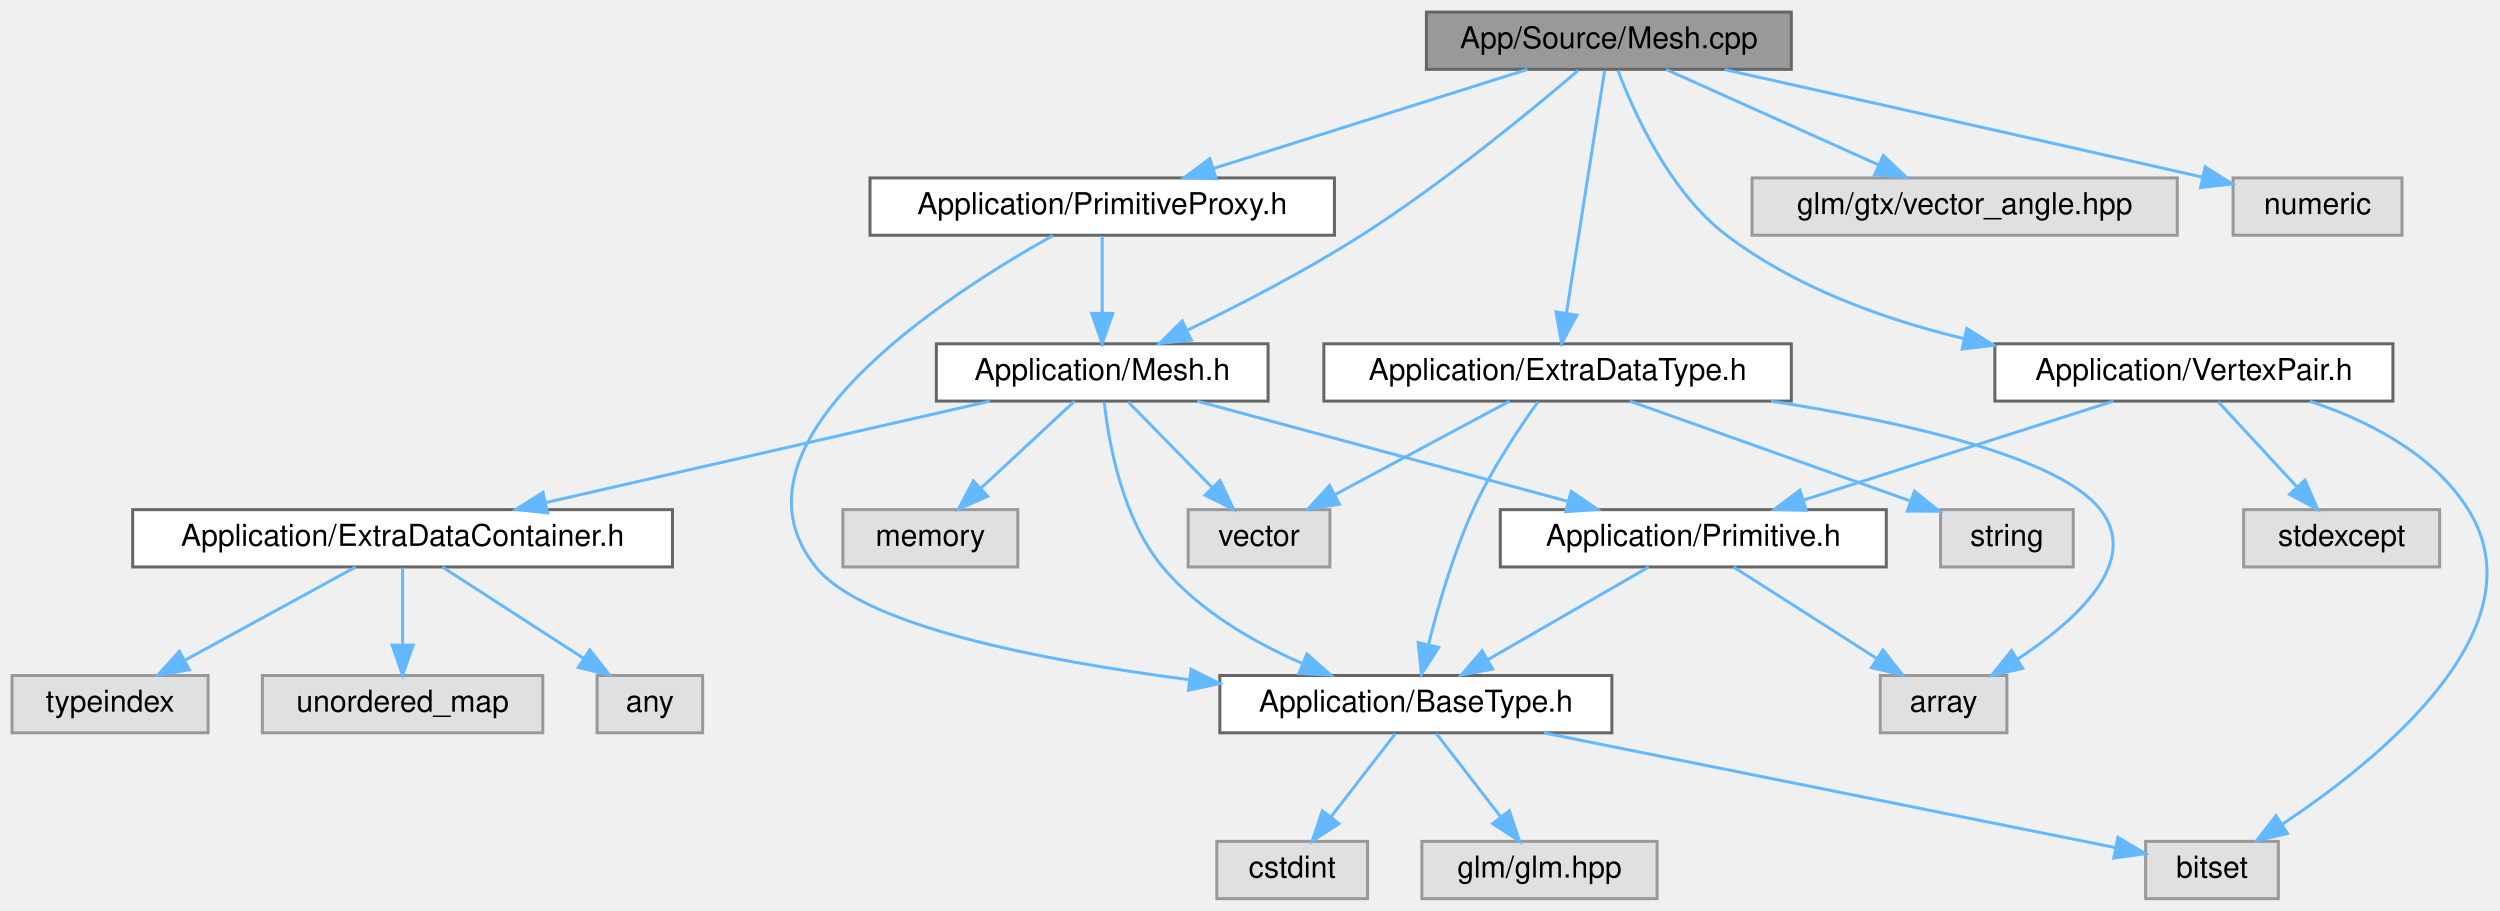
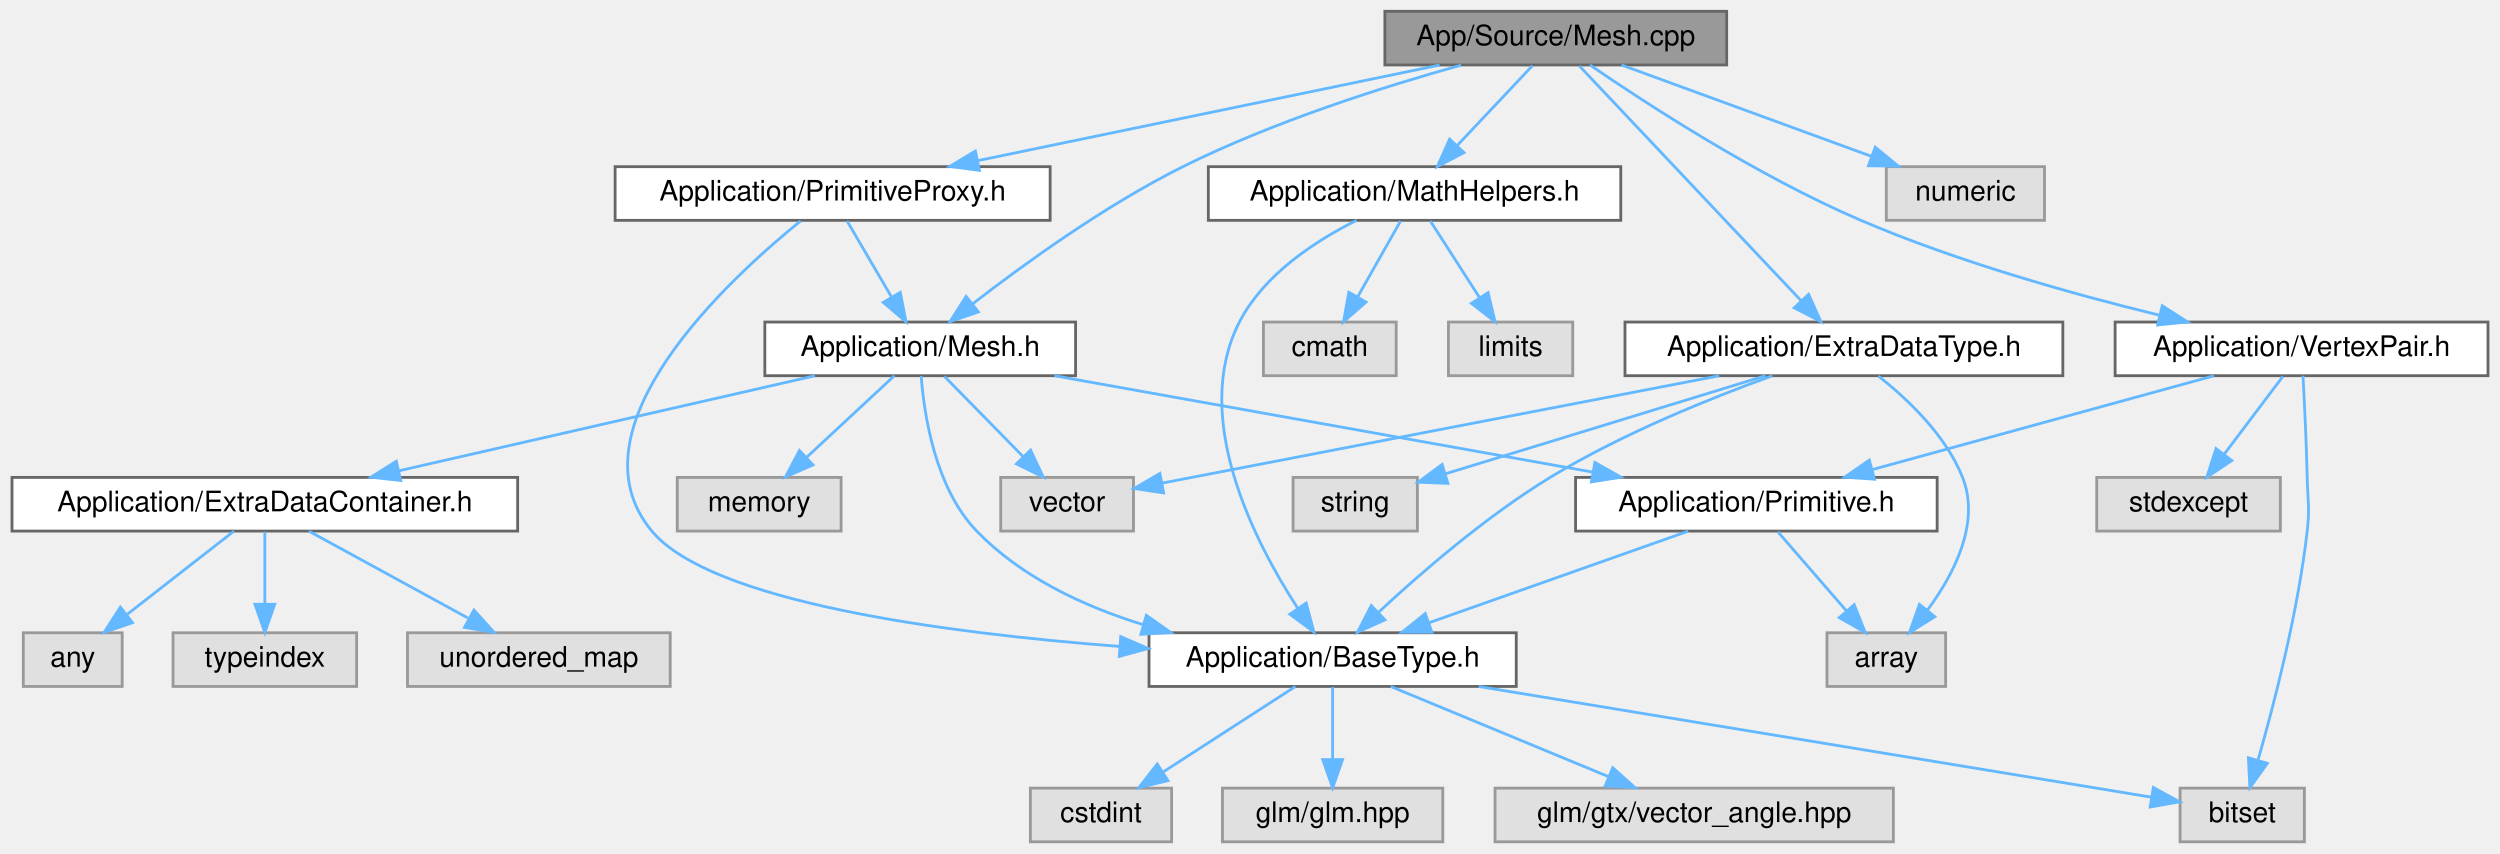
- <svg xmlns="http://www.w3.org/2000/svg" xmlns:xlink="http://www.w3.org/1999/xlink" width="829pt" height="302pt" viewBox="0.00 0.00 829.01 302.00">
+ <svg xmlns="http://www.w3.org/2000/svg" xmlns:xlink="http://www.w3.org/1999/xlink" width="885pt" height="302pt" viewBox="0.00 0.00 884.50 302.00">
  <g id="graph0" class="graph" transform="scale(1 1) rotate(0) translate(4 298)">
    <g id="Node000001" class="node">
      <g id="a_Node000001">
        <a xlink:title=" ">
-           <polygon fill="#999999" stroke="#666666" points="590,-294 469,-294 469,-275 590,-275 590,-294" />
-           <text text-anchor="middle" x="529.5" y="-282" font-family="Helvetica,sans-Serif" font-size="10.00">App/Source/Mesh.cpp</text>
+           <polygon fill="#999999" stroke="#666666" points="607,-294 486,-294 486,-275 607,-275 607,-294" />
+           <text text-anchor="middle" x="546.5" y="-282" font-family="Helvetica,sans-Serif" font-size="10.00">App/Source/Mesh.cpp</text>
        </a>
      </g>
    </g>
    <g id="Node000002" class="node">
      <g id="a_Node000002">
        <a xlink:href="Mesh_8h.html" target="_top" xlink:title=" ">
-           <polygon fill="white" stroke="#666666" points="416.5,-184 306.5,-184 306.5,-165 416.5,-165 416.5,-184" />
-           <text text-anchor="middle" x="361.5" y="-172" font-family="Helvetica,sans-Serif" font-size="10.00">Application/Mesh.h</text>
+           <polygon fill="white" stroke="#666666" points="376.5,-184 266.5,-184 266.5,-165 376.5,-165 376.5,-184" />
+           <text text-anchor="middle" x="321.5" y="-172" font-family="Helvetica,sans-Serif" font-size="10.00">Application/Mesh.h</text>
        </a>
      </g>
    </g>
    <g id="edge1_Node000001_Node000002" class="edge">
      <g id="a_edge1_Node000001_Node000002">
        <a xlink:title=" ">
-           <path fill="none" stroke="#63b8ff" d="M519.33,-274.64C504.26,-261.75 474.82,-237.44 447.5,-220 429.02,-208.2 407.05,-196.88 389.95,-188.6" />
-           <polygon fill="#63b8ff" stroke="#63b8ff" points="391.03,-185.24 380.5,-184.11 388.02,-191.56 391.03,-185.24" />
-         </a>
-       </g>
-     </g>
-     <g id="Node000015" class="node">
-       <g id="a_Node000015">
+           <path fill="none" stroke="#63b8ff" d="M512.95,-274.94C485.65,-267.34 446.54,-254.96 414.5,-239 386.98,-225.29 358.17,-204.46 340.05,-190.43" />
+           <polygon fill="#63b8ff" stroke="#63b8ff" points="342.09,-187.58 332.06,-184.15 337.76,-193.09 342.09,-187.58" />
+         </a>
+       </g>
+     </g>
+     <g id="Node000016" class="node">
+       <g id="a_Node000016">
        <a xlink:href="ExtraDataType_8h.html" target="_top" xlink:title=" ">
-           <polygon fill="white" stroke="#666666" points="590,-184 435,-184 435,-165 590,-165 590,-184" />
-           <text text-anchor="middle" x="512.5" y="-172" font-family="Helvetica,sans-Serif" font-size="10.00">Application/ExtraDataType.h</text>
-         </a>
-       </g>
-     </g>
-     <g id="edge15_Node000001_Node000015" class="edge">
-       <g id="a_edge15_Node000001_Node000015">
-         <a xlink:title=" ">
-           <path fill="none" stroke="#63b8ff" d="M528.11,-274.66C525.36,-257.17 519.16,-217.8 515.46,-194.27" />
-           <polygon fill="#63b8ff" stroke="#63b8ff" points="518.88,-193.49 513.86,-184.16 511.96,-194.58 518.88,-193.49" />
-         </a>
-       </g>
-     </g>
-     <g id="Node000017" class="node">
-       <g id="a_Node000017">
-         <a xlink:href="PrimitiveProxy_8h.html" target="_top" xlink:title=" ">
-           <polygon fill="white" stroke="#666666" points="438.5,-239 284.5,-239 284.5,-220 438.5,-220 438.5,-239" />
-           <text text-anchor="middle" x="361.5" y="-227" font-family="Helvetica,sans-Serif" font-size="10.00">Application/PrimitiveProxy.h</text>
-         </a>
-       </g>
-     </g>
-     <g id="edge20_Node000001_Node000017" class="edge">
-       <g id="a_edge20_Node000001_Node000017">
-         <a xlink:title=" ">
-           <path fill="none" stroke="#63b8ff" d="M502.51,-274.98C474.3,-266.09 429.86,-252.07 398.42,-242.15" />
-           <polygon fill="#63b8ff" stroke="#63b8ff" points="399.29,-238.75 388.7,-239.08 397.19,-245.43 399.29,-238.75" />
+           <polygon fill="white" stroke="#666666" points="726,-184 571,-184 571,-165 726,-165 726,-184" />
+           <text text-anchor="middle" x="648.5" y="-172" font-family="Helvetica,sans-Serif" font-size="10.00">Application/ExtraDataType.h</text>
+         </a>
+       </g>
+     </g>
+     <g id="edge16_Node000001_Node000016" class="edge">
+       <g id="a_edge16_Node000001_Node000016">
+         <a xlink:title=" ">
+           <path fill="none" stroke="#63b8ff" d="M554.85,-274.66C572.04,-256.46 611.62,-214.55 633.42,-191.47" />
+           <polygon fill="#63b8ff" stroke="#63b8ff" points="636,-193.83 640.32,-184.16 630.91,-189.03 636,-193.83" />
        </a>
      </g>
    </g>
    <g id="Node000018" class="node">
      <g id="a_Node000018">
-         <a xlink:href="VertexPair_8h.html" target="_top" xlink:title=" ">
-           <polygon fill="white" stroke="#666666" points="789.5,-184 657.5,-184 657.5,-165 789.5,-165 789.5,-184" />
-           <text text-anchor="middle" x="723.5" y="-172" font-family="Helvetica,sans-Serif" font-size="10.00">Application/VertexPair.h</text>
-         </a>
-       </g>
-     </g>
-     <g id="edge23_Node000001_Node000018" class="edge">
-       <g id="a_edge23_Node000001_Node000018">
-         <a xlink:title=" ">
-           <path fill="none" stroke="#63b8ff" d="M532.52,-274.67C537.69,-260.91 549.55,-234.4 568.5,-220 591.23,-202.73 620.45,-192.15 647.38,-185.68" />
-           <polygon fill="#63b8ff" stroke="#63b8ff" points="648.19,-189.09 657.18,-183.48 646.65,-182.26 648.19,-189.09" />
-         </a>
-       </g>
-     </g>
-     <g id="Node000020" class="node">
-       <g id="a_Node000020">
-         <a xlink:title=" ">
-           <polygon fill="#e0e0e0" stroke="#999999" points="718,-239 577,-239 577,-220 718,-220 718,-239" />
-           <text text-anchor="middle" x="647.5" y="-227" font-family="Helvetica,sans-Serif" font-size="10.00">glm/gtx/vector_angle.hpp</text>
-         </a>
-       </g>
-     </g>
-     <g id="edge27_Node000001_Node000020" class="edge">
-       <g id="a_edge27_Node000001_Node000020">
-         <a xlink:title=" ">
-           <path fill="none" stroke="#63b8ff" d="M548.46,-274.98C567.53,-266.42 597.16,-253.11 619.05,-243.28" />
-           <polygon fill="#63b8ff" stroke="#63b8ff" points="620.51,-246.46 628.2,-239.17 617.64,-240.07 620.51,-246.46" />
+         <a xlink:href="MathHelpers_8h.html" target="_top" xlink:title=" ">
+           <polygon fill="white" stroke="#666666" points="569.5,-239 423.5,-239 423.5,-220 569.5,-220 569.5,-239" />
+           <text text-anchor="middle" x="496.5" y="-227" font-family="Helvetica,sans-Serif" font-size="10.00">Application/MathHelpers.h</text>
+         </a>
+       </g>
+     </g>
+     <g id="edge21_Node000001_Node000018" class="edge">
+       <g id="a_edge21_Node000001_Node000018">
+         <a xlink:title=" ">
+           <path fill="none" stroke="#63b8ff" d="M538.24,-274.75C531.04,-267.11 520.39,-255.82 511.65,-246.56" />
+           <polygon fill="#63b8ff" stroke="#63b8ff" points="514.01,-243.96 504.6,-239.09 508.92,-248.76 514.01,-243.96" />
        </a>
      </g>
    </g>
    <g id="Node000021" class="node">
      <g id="a_Node000021">
-         <a xlink:title=" ">
-           <polygon fill="#e0e0e0" stroke="#999999" points="792.5,-239 736.5,-239 736.5,-220 792.5,-220 792.5,-239" />
-           <text text-anchor="middle" x="764.5" y="-227" font-family="Helvetica,sans-Serif" font-size="10.00">numeric</text>
-         </a>
-       </g>
-     </g>
-     <g id="edge28_Node000001_Node000021" class="edge">
-       <g id="a_edge28_Node000001_Node000021">
-         <a xlink:title=" ">
-           <path fill="none" stroke="#63b8ff" d="M567.84,-274.94C605.71,-266.47 665.55,-253.06 726.44,-239.23" />
-           <polygon fill="#63b8ff" stroke="#63b8ff" points="727.25,-242.64 736.22,-237.01 725.69,-235.81 727.25,-242.64" />
+         <a xlink:href="PrimitiveProxy_8h.html" target="_top" xlink:title=" ">
+           <polygon fill="white" stroke="#666666" points="367.5,-239 213.5,-239 213.5,-220 367.5,-220 367.5,-239" />
+           <text text-anchor="middle" x="290.5" y="-227" font-family="Helvetica,sans-Serif" font-size="10.00">Application/PrimitiveProxy.h</text>
+         </a>
+       </g>
+     </g>
+     <g id="edge25_Node000001_Node000021" class="edge">
+       <g id="a_edge25_Node000001_Node000021">
+         <a xlink:title=" ">
+           <path fill="none" stroke="#63b8ff" d="M505.37,-274.98C460.9,-265.78 389.95,-251.09 341.85,-241.13" />
+           <polygon fill="#63b8ff" stroke="#63b8ff" points="342.46,-237.68 331.95,-239.08 341.04,-244.54 342.46,-237.68" />
+         </a>
+       </g>
+     </g>
+     <g id="Node000022" class="node">
+       <g id="a_Node000022">
+         <a xlink:href="VertexPair_8h.html" target="_top" xlink:title=" ">
+           <polygon fill="white" stroke="#666666" points="876.5,-184 744.5,-184 744.5,-165 876.5,-165 876.5,-184" />
+           <text text-anchor="middle" x="810.5" y="-172" font-family="Helvetica,sans-Serif" font-size="10.00">Application/VertexPair.h</text>
+         </a>
+       </g>
+     </g>
+     <g id="edge28_Node000001_Node000022" class="edge">
+       <g id="a_edge28_Node000001_Node000022">
+         <a xlink:title=" ">
+           <path fill="none" stroke="#63b8ff" d="M558.59,-275C578.01,-261.67 617.71,-235.76 654.5,-220 688.72,-205.34 729.2,-193.96 760.34,-186.37" />
+           <polygon fill="#63b8ff" stroke="#63b8ff" points="761.19,-189.77 770.11,-184.04 759.57,-182.96 761.19,-189.77" />
+         </a>
+       </g>
+     </g>
+     <g id="Node000024" class="node">
+       <g id="a_Node000024">
+         <a xlink:title=" ">
+           <polygon fill="#e0e0e0" stroke="#999999" points="719.5,-239 663.5,-239 663.5,-220 719.5,-220 719.5,-239" />
+           <text text-anchor="middle" x="691.5" y="-227" font-family="Helvetica,sans-Serif" font-size="10.00">numeric</text>
+         </a>
+       </g>
+     </g>
+     <g id="edge32_Node000001_Node000024" class="edge">
+       <g id="a_edge32_Node000001_Node000024">
+         <a xlink:title=" ">
+           <path fill="none" stroke="#63b8ff" d="M569.8,-274.98C593.75,-266.23 631.28,-252.51 658.33,-242.62" />
+           <polygon fill="#63b8ff" stroke="#63b8ff" points="659.59,-245.89 667.78,-239.17 657.19,-239.32 659.59,-245.89" />
        </a>
      </g>
    </g>
    <g id="Node000003" class="node">
      <g id="a_Node000003">
        <a xlink:href="BaseType_8h.html" target="_top" xlink:title=" ">
-           <polygon fill="white" stroke="#666666" points="530.5,-74 400.5,-74 400.5,-55 530.5,-55 530.5,-74" />
-           <text text-anchor="middle" x="465.5" y="-62" font-family="Helvetica,sans-Serif" font-size="10.00">Application/BaseType.h</text>
+           <polygon fill="white" stroke="#666666" points="532.5,-74 402.5,-74 402.5,-55 532.5,-55 532.5,-74" />
+           <text text-anchor="middle" x="467.5" y="-62" font-family="Helvetica,sans-Serif" font-size="10.00">Application/BaseType.h</text>
        </a>
      </g>
    </g>
    <g id="edge2_Node000002_Node000003" class="edge">
      <g id="a_edge2_Node000002_Node000003">
        <a xlink:title=" ">
-           <path fill="none" stroke="#63b8ff" d="M362.17,-164.7C363.61,-151.44 368.04,-126.17 381.5,-110 393.59,-95.48 411.68,-85.04 427.97,-77.94" />
-           <polygon fill="#63b8ff" stroke="#63b8ff" points="429.36,-81.16 437.3,-74.14 426.72,-74.67 429.36,-81.16" />
+           <path fill="none" stroke="#63b8ff" d="M321.85,-164.89C322.86,-151.41 326.72,-125.29 341.5,-110 357.23,-93.72 379.27,-83.39 400.52,-76.83" />
+           <polygon fill="#63b8ff" stroke="#63b8ff" points="401.55,-80.18 410.21,-74.08 399.63,-73.45 401.55,-80.18" />
+         </a>
+       </g>
+     </g>
+     <g id="Node000008" class="node">
+       <g id="a_Node000008">
+         <a xlink:href="ExtraDataContainer_8h.html" target="_top" xlink:title=" ">
+           <polygon fill="white" stroke="#666666" points="179,-129 0,-129 0,-110 179,-110 179,-129" />
+           <text text-anchor="middle" x="89.5" y="-117" font-family="Helvetica,sans-Serif" font-size="10.00">Application/ExtraDataContainer.h</text>
+         </a>
+       </g>
+     </g>
+     <g id="edge7_Node000002_Node000008" class="edge">
+       <g id="a_edge7_Node000002_Node000008">
+         <a xlink:title=" ">
+           <path fill="none" stroke="#63b8ff" d="M284.23,-164.98C244.18,-155.84 180.43,-141.27 136.86,-131.32" />
+           <polygon fill="#63b8ff" stroke="#63b8ff" points="137.6,-127.9 127.07,-129.08 136.04,-134.72 137.6,-127.9" />
+         </a>
+       </g>
+     </g>
+     <g id="Node000012" class="node">
+       <g id="a_Node000012">
+         <a xlink:href="Primitive_8h.html" target="_top" xlink:title=" ">
+           <polygon fill="white" stroke="#666666" points="681.5,-129 553.5,-129 553.5,-110 681.5,-110 681.5,-129" />
+           <text text-anchor="middle" x="617.5" y="-117" font-family="Helvetica,sans-Serif" font-size="10.00">Application/Primitive.h</text>
+         </a>
+       </g>
+     </g>
+     <g id="edge11_Node000002_Node000012" class="edge">
+       <g id="a_edge11_Node000002_Node000012">
+         <a xlink:title=" ">
+           <path fill="none" stroke="#63b8ff" d="M369.06,-164.98C420.9,-155.7 503.89,-140.84 559.51,-130.88" />
+           <polygon fill="#63b8ff" stroke="#63b8ff" points="560.34,-134.29 569.57,-129.08 559.11,-127.4 560.34,-134.29" />
+         </a>
+       </g>
+     </g>
+     <g id="Node000014" class="node">
+       <g id="a_Node000014">
+         <a xlink:title=" ">
+           <polygon fill="#e0e0e0" stroke="#999999" points="293.5,-129 235.5,-129 235.5,-110 293.5,-110 293.5,-129" />
+           <text text-anchor="middle" x="264.5" y="-117" font-family="Helvetica,sans-Serif" font-size="10.00">memory</text>
+         </a>
+       </g>
+     </g>
+     <g id="edge14_Node000002_Node000014" class="edge">
+       <g id="a_edge14_Node000002_Node000014">
+         <a xlink:title=" ">
+           <path fill="none" stroke="#63b8ff" d="M312.34,-164.98C304,-157.23 291.47,-145.58 281.32,-136.14" />
+           <polygon fill="#63b8ff" stroke="#63b8ff" points="283.53,-133.42 273.82,-129.17 278.76,-138.54 283.53,-133.42" />
+         </a>
+       </g>
+     </g>
+     <g id="Node000015" class="node">
+       <g id="a_Node000015">
+         <a xlink:title=" ">
+           <polygon fill="#e0e0e0" stroke="#999999" points="397,-129 350,-129 350,-110 397,-110 397,-129" />
+           <text text-anchor="middle" x="373.5" y="-117" font-family="Helvetica,sans-Serif" font-size="10.00">vector</text>
+         </a>
+       </g>
+     </g>
+     <g id="edge15_Node000002_Node000015" class="edge">
+       <g id="a_edge15_Node000002_Node000015">
+         <a xlink:title=" ">
+           <path fill="none" stroke="#63b8ff" d="M330.09,-164.75C337.66,-157.03 348.88,-145.6 358.01,-136.28" />
+           <polygon fill="#63b8ff" stroke="#63b8ff" points="360.57,-138.68 365.07,-129.09 355.57,-133.78 360.57,-138.68" />
+         </a>
+       </g>
+     </g>
+     <g id="Node000004" class="node">
+       <g id="a_Node000004">
+         <a xlink:title=" ">
+           <polygon fill="#e0e0e0" stroke="#999999" points="506.5,-19 428.5,-19 428.5,0 506.5,0 506.5,-19" />
+           <text text-anchor="middle" x="467.5" y="-7" font-family="Helvetica,sans-Serif" font-size="10.00">glm/glm.hpp</text>
+         </a>
+       </g>
+     </g>
+     <g id="edge3_Node000003_Node000004" class="edge">
+       <g id="a_edge3_Node000003_Node000004">
+         <a xlink:title=" ">
+           <path fill="none" stroke="#63b8ff" d="M467.5,-54.75C467.5,-47.8 467.5,-37.85 467.5,-29.13" />
+           <polygon fill="#63b8ff" stroke="#63b8ff" points="471,-29.09 467.5,-19.09 464,-29.09 471,-29.09" />
+         </a>
+       </g>
+     </g>
+     <g id="Node000005" class="node">
+       <g id="a_Node000005">
+         <a xlink:title=" ">
+           <polygon fill="#e0e0e0" stroke="#999999" points="666,-19 525,-19 525,0 666,0 666,-19" />
+           <text text-anchor="middle" x="595.5" y="-7" font-family="Helvetica,sans-Serif" font-size="10.00">glm/gtx/vector_angle.hpp</text>
+         </a>
+       </g>
+     </g>
+     <g id="edge4_Node000003_Node000005" class="edge">
+       <g id="a_edge4_Node000003_Node000005">
+         <a xlink:title=" ">
+           <path fill="none" stroke="#63b8ff" d="M488.07,-54.98C508.93,-46.34 541.47,-32.87 565.27,-23.02" />
+           <polygon fill="#63b8ff" stroke="#63b8ff" points="566.66,-26.23 574.56,-19.17 563.98,-19.76 566.66,-26.23" />
+         </a>
+       </g>
+     </g>
+     <g id="Node000006" class="node">
+       <g id="a_Node000006">
+         <a xlink:title=" ">
+           <polygon fill="#e0e0e0" stroke="#999999" points="811.5,-19 767.5,-19 767.5,0 811.5,0 811.5,-19" />
+           <text text-anchor="middle" x="789.5" y="-7" font-family="Helvetica,sans-Serif" font-size="10.00">bitset</text>
+         </a>
+       </g>
+     </g>
+     <g id="edge5_Node000003_Node000006" class="edge">
+       <g id="a_edge5_Node000003_Node000006">
+         <a xlink:title=" ">
+           <path fill="none" stroke="#63b8ff" d="M519.23,-54.98C586.37,-43.93 701.51,-24.98 757.31,-15.8" />
+           <polygon fill="#63b8ff" stroke="#63b8ff" points="758.03,-19.23 767.33,-14.15 756.9,-12.32 758.03,-19.23" />
        </a>
      </g>
    </g>
    <g id="Node000007" class="node">
      <g id="a_Node000007">
-         <a xlink:href="ExtraDataContainer_8h.html" target="_top" xlink:title=" ">
-           <polygon fill="white" stroke="#666666" points="219,-129 40,-129 40,-110 219,-110 219,-129" />
-           <text text-anchor="middle" x="129.5" y="-117" font-family="Helvetica,sans-Serif" font-size="10.00">Application/ExtraDataContainer.h</text>
-         </a>
-       </g>
-     </g>
-     <g id="edge6_Node000002_Node000007" class="edge">
-       <g id="a_edge6_Node000002_Node000007">
-         <a xlink:title=" ">
-           <path fill="none" stroke="#63b8ff" d="M324.23,-164.98C284.18,-155.84 220.43,-141.27 176.86,-131.32" />
-           <polygon fill="#63b8ff" stroke="#63b8ff" points="177.6,-127.9 167.07,-129.08 176.04,-134.72 177.6,-127.9" />
+         <a xlink:title=" ">
+           <polygon fill="#e0e0e0" stroke="#999999" points="410.5,-19 360.5,-19 360.5,0 410.5,0 410.5,-19" />
+           <text text-anchor="middle" x="385.5" y="-7" font-family="Helvetica,sans-Serif" font-size="10.00">cstdint</text>
+         </a>
+       </g>
+     </g>
+     <g id="edge6_Node000003_Node000007" class="edge">
+       <g id="a_edge6_Node000003_Node000007">
+         <a xlink:title=" ">
+           <path fill="none" stroke="#63b8ff" d="M454.33,-54.98C441.73,-46.84 422.5,-34.41 407.56,-24.76" />
+           <polygon fill="#63b8ff" stroke="#63b8ff" points="409.21,-21.66 398.91,-19.17 405.41,-27.54 409.21,-21.66" />
+         </a>
+       </g>
+     </g>
+     <g id="Node000009" class="node">
+       <g id="a_Node000009">
+         <a xlink:title=" ">
+           <polygon fill="#e0e0e0" stroke="#999999" points="39,-74 4,-74 4,-55 39,-55 39,-74" />
+           <text text-anchor="middle" x="21.5" y="-62" font-family="Helvetica,sans-Serif" font-size="10.00">any</text>
+         </a>
+       </g>
+     </g>
+     <g id="edge8_Node000008_Node000009" class="edge">
+       <g id="a_edge8_Node000008_Node000009">
+         <a xlink:title=" ">
+           <path fill="none" stroke="#63b8ff" d="M78.57,-109.98C68.42,-102.07 53.08,-90.11 40.85,-80.58" />
+           <polygon fill="#63b8ff" stroke="#63b8ff" points="42.66,-77.56 32.62,-74.17 38.36,-83.08 42.66,-77.56" />
+         </a>
+       </g>
+     </g>
+     <g id="Node000010" class="node">
+       <g id="a_Node000010">
+         <a xlink:title=" ">
+           <polygon fill="#e0e0e0" stroke="#999999" points="122,-74 57,-74 57,-55 122,-55 122,-74" />
+           <text text-anchor="middle" x="89.5" y="-62" font-family="Helvetica,sans-Serif" font-size="10.00">typeindex</text>
+         </a>
+       </g>
+     </g>
+     <g id="edge9_Node000008_Node000010" class="edge">
+       <g id="a_edge9_Node000008_Node000010">
+         <a xlink:title=" ">
+           <path fill="none" stroke="#63b8ff" d="M89.5,-109.75C89.5,-102.8 89.5,-92.85 89.5,-84.13" />
+           <polygon fill="#63b8ff" stroke="#63b8ff" points="93,-84.09 89.5,-74.09 86,-84.09 93,-84.09" />
        </a>
      </g>
    </g>
    <g id="Node000011" class="node">
      <g id="a_Node000011">
-         <a xlink:href="Primitive_8h.html" target="_top" xlink:title=" ">
-           <polygon fill="white" stroke="#666666" points="621.5,-129 493.5,-129 493.5,-110 621.5,-110 621.5,-129" />
-           <text text-anchor="middle" x="557.5" y="-117" font-family="Helvetica,sans-Serif" font-size="10.00">Application/Primitive.h</text>
-         </a>
-       </g>
-     </g>
-     <g id="edge10_Node000002_Node000011" class="edge">
-       <g id="a_edge10_Node000002_Node000011">
-         <a xlink:title=" ">
-           <path fill="none" stroke="#63b8ff" d="M392.99,-164.98C426.32,-155.97 479.1,-141.7 515.85,-131.76" />
-           <polygon fill="#63b8ff" stroke="#63b8ff" points="517.02,-135.07 525.76,-129.08 515.2,-128.31 517.02,-135.07" />
+         <a xlink:title=" ">
+           <polygon fill="#e0e0e0" stroke="#999999" points="233,-74 140,-74 140,-55 233,-55 233,-74" />
+           <text text-anchor="middle" x="186.5" y="-62" font-family="Helvetica,sans-Serif" font-size="10.00">unordered_map</text>
+         </a>
+       </g>
+     </g>
+     <g id="edge10_Node000008_Node000011" class="edge">
+       <g id="a_edge10_Node000008_Node000011">
+         <a xlink:title=" ">
+           <path fill="none" stroke="#63b8ff" d="M105.08,-109.98C120.27,-101.69 143.6,-88.94 161.4,-79.22" />
+           <polygon fill="#63b8ff" stroke="#63b8ff" points="163.53,-82.04 170.63,-74.17 160.18,-75.89 163.53,-82.04" />
+         </a>
+       </g>
+     </g>
+     <g id="edge12_Node000012_Node000003" class="edge">
+       <g id="a_edge12_Node000012_Node000003">
+         <a xlink:title=" ">
+           <path fill="none" stroke="#63b8ff" d="M593.4,-109.98C568.62,-101.23 529.8,-87.51 501.81,-77.62" />
+           <polygon fill="#63b8ff" stroke="#63b8ff" points="502.63,-74.2 492.04,-74.17 500.3,-80.8 502.63,-74.2" />
        </a>
      </g>
    </g>
    <g id="Node000013" class="node">
      <g id="a_Node000013">
        <a xlink:title=" ">
-           <polygon fill="#e0e0e0" stroke="#999999" points="333.5,-129 275.5,-129 275.5,-110 333.5,-110 333.5,-129" />
-           <text text-anchor="middle" x="304.5" y="-117" font-family="Helvetica,sans-Serif" font-size="10.00">memory</text>
-         </a>
-       </g>
-     </g>
-     <g id="edge13_Node000002_Node000013" class="edge">
-       <g id="a_edge13_Node000002_Node000013">
-         <a xlink:title=" ">
-           <path fill="none" stroke="#63b8ff" d="M352.34,-164.98C344,-157.23 331.47,-145.58 321.32,-136.14" />
-           <polygon fill="#63b8ff" stroke="#63b8ff" points="323.53,-133.42 313.82,-129.17 318.76,-138.54 323.53,-133.42" />
-         </a>
-       </g>
-     </g>
-     <g id="Node000014" class="node">
-       <g id="a_Node000014">
-         <a xlink:title=" ">
-           <polygon fill="#e0e0e0" stroke="#999999" points="437,-129 390,-129 390,-110 437,-110 437,-129" />
-           <text text-anchor="middle" x="413.5" y="-117" font-family="Helvetica,sans-Serif" font-size="10.00">vector</text>
-         </a>
-       </g>
-     </g>
-     <g id="edge14_Node000002_Node000014" class="edge">
-       <g id="a_edge14_Node000002_Node000014">
-         <a xlink:title=" ">
-           <path fill="none" stroke="#63b8ff" d="M370.09,-164.75C377.66,-157.03 388.88,-145.6 398.01,-136.28" />
-           <polygon fill="#63b8ff" stroke="#63b8ff" points="400.57,-138.68 405.07,-129.09 395.57,-133.78 400.57,-138.68" />
-         </a>
-       </g>
-     </g>
-     <g id="Node000004" class="node">
-       <g id="a_Node000004">
-         <a xlink:title=" ">
-           <polygon fill="#e0e0e0" stroke="#999999" points="545.5,-19 467.5,-19 467.5,0 545.5,0 545.5,-19" />
-           <text text-anchor="middle" x="506.5" y="-7" font-family="Helvetica,sans-Serif" font-size="10.00">glm/glm.hpp</text>
-         </a>
-       </g>
-     </g>
-     <g id="edge3_Node000003_Node000004" class="edge">
-       <g id="a_edge3_Node000003_Node000004">
-         <a xlink:title=" ">
-           <path fill="none" stroke="#63b8ff" d="M472.27,-54.75C478.06,-47.26 486.56,-36.28 493.64,-27.13" />
-           <polygon fill="#63b8ff" stroke="#63b8ff" points="496.51,-29.14 499.86,-19.09 490.97,-24.86 496.51,-29.14" />
-         </a>
-       </g>
-     </g>
-     <g id="Node000005" class="node">
-       <g id="a_Node000005">
-         <a xlink:title=" ">
-           <polygon fill="#e0e0e0" stroke="#999999" points="751.5,-19 707.5,-19 707.5,0 751.5,0 751.5,-19" />
-           <text text-anchor="middle" x="729.5" y="-7" font-family="Helvetica,sans-Serif" font-size="10.00">bitset</text>
-         </a>
-       </g>
-     </g>
-     <g id="edge4_Node000003_Node000005" class="edge">
-       <g id="a_edge4_Node000003_Node000005">
-         <a xlink:title=" ">
-           <path fill="none" stroke="#63b8ff" d="M507.92,-54.98C560.76,-44.38 649.88,-26.48 697.4,-16.94" />
-           <polygon fill="#63b8ff" stroke="#63b8ff" points="698.32,-20.33 707.43,-14.93 696.94,-13.47 698.32,-20.33" />
-         </a>
-       </g>
-     </g>
-     <g id="Node000006" class="node">
-       <g id="a_Node000006">
-         <a xlink:title=" ">
-           <polygon fill="#e0e0e0" stroke="#999999" points="449.5,-19 399.5,-19 399.5,0 449.5,0 449.5,-19" />
-           <text text-anchor="middle" x="424.5" y="-7" font-family="Helvetica,sans-Serif" font-size="10.00">cstdint</text>
-         </a>
-       </g>
-     </g>
-     <g id="edge5_Node000003_Node000006" class="edge">
-       <g id="a_edge5_Node000003_Node000006">
-         <a xlink:title=" ">
-           <path fill="none" stroke="#63b8ff" d="M458.73,-54.75C452.94,-47.26 444.44,-36.28 437.36,-27.13" />
-           <polygon fill="#63b8ff" stroke="#63b8ff" points="440.03,-24.86 431.14,-19.09 434.49,-29.14 440.03,-24.86" />
-         </a>
-       </g>
-     </g>
-     <g id="Node000008" class="node">
-       <g id="a_Node000008">
-         <a xlink:title=" ">
-           <polygon fill="#e0e0e0" stroke="#999999" points="229,-74 194,-74 194,-55 229,-55 229,-74" />
-           <text text-anchor="middle" x="211.5" y="-62" font-family="Helvetica,sans-Serif" font-size="10.00">any</text>
-         </a>
-       </g>
-     </g>
-     <g id="edge7_Node000007_Node000008" class="edge">
-       <g id="a_edge7_Node000007_Node000008">
-         <a xlink:title=" ">
-           <path fill="none" stroke="#63b8ff" d="M142.67,-109.98C155.27,-101.84 174.5,-89.41 189.44,-79.76" />
-           <polygon fill="#63b8ff" stroke="#63b8ff" points="191.59,-82.54 198.09,-74.17 187.79,-76.66 191.59,-82.54" />
-         </a>
-       </g>
-     </g>
-     <g id="Node000009" class="node">
-       <g id="a_Node000009">
-         <a xlink:title=" ">
-           <polygon fill="#e0e0e0" stroke="#999999" points="65,-74 0,-74 0,-55 65,-55 65,-74" />
-           <text text-anchor="middle" x="32.5" y="-62" font-family="Helvetica,sans-Serif" font-size="10.00">typeindex</text>
-         </a>
-       </g>
-     </g>
-     <g id="edge8_Node000007_Node000009" class="edge">
-       <g id="a_edge8_Node000007_Node000009">
-         <a xlink:title=" ">
-           <path fill="none" stroke="#63b8ff" d="M113.92,-109.98C98.73,-101.69 75.4,-88.94 57.6,-79.22" />
-           <polygon fill="#63b8ff" stroke="#63b8ff" points="58.82,-75.89 48.37,-74.17 55.47,-82.04 58.82,-75.89" />
-         </a>
-       </g>
-     </g>
-     <g id="Node000010" class="node">
-       <g id="a_Node000010">
-         <a xlink:title=" ">
-           <polygon fill="#e0e0e0" stroke="#999999" points="176,-74 83,-74 83,-55 176,-55 176,-74" />
-           <text text-anchor="middle" x="129.5" y="-62" font-family="Helvetica,sans-Serif" font-size="10.00">unordered_map</text>
-         </a>
-       </g>
-     </g>
-     <g id="edge9_Node000007_Node000010" class="edge">
-       <g id="a_edge9_Node000007_Node000010">
-         <a xlink:title=" ">
-           <path fill="none" stroke="#63b8ff" d="M129.5,-109.75C129.5,-102.8 129.5,-92.85 129.5,-84.13" />
-           <polygon fill="#63b8ff" stroke="#63b8ff" points="133,-84.09 129.5,-74.09 126,-84.09 133,-84.09" />
-         </a>
-       </g>
-     </g>
-     <g id="edge11_Node000011_Node000003" class="edge">
-       <g id="a_edge11_Node000011_Node000003">
-         <a xlink:title=" ">
-           <path fill="none" stroke="#63b8ff" d="M542.72,-109.98C528.32,-101.69 506.19,-88.94 489.31,-79.22" />
-           <polygon fill="#63b8ff" stroke="#63b8ff" points="490.96,-76.13 480.55,-74.17 487.47,-82.19 490.96,-76.13" />
-         </a>
-       </g>
-     </g>
-     <g id="Node000012" class="node">
-       <g id="a_Node000012">
-         <a xlink:title=" ">
-           <polygon fill="#e0e0e0" stroke="#999999" points="661.5,-74 619.5,-74 619.5,-55 661.5,-55 661.5,-74" />
-           <text text-anchor="middle" x="640.5" y="-62" font-family="Helvetica,sans-Serif" font-size="10.00">array</text>
-         </a>
-       </g>
-     </g>
-     <g id="edge12_Node000011_Node000012" class="edge">
-       <g id="a_edge12_Node000011_Node000012">
-         <a xlink:title=" ">
-           <path fill="none" stroke="#63b8ff" d="M570.84,-109.98C583.59,-101.84 603.05,-89.41 618.17,-79.76" />
-           <polygon fill="#63b8ff" stroke="#63b8ff" points="620.38,-82.5 626.92,-74.17 616.61,-76.6 620.38,-82.5" />
-         </a>
-       </g>
-     </g>
-     <g id="edge16_Node000015_Node000003" class="edge">
-       <g id="a_edge16_Node000015_Node000003">
-         <a xlink:title=" ">
-           <path fill="none" stroke="#63b8ff" d="M505.95,-164.7C499.73,-156.01 490.46,-142.13 484.5,-129 477.95,-114.57 472.95,-97.3 469.73,-84.41" />
-           <polygon fill="#63b8ff" stroke="#63b8ff" points="473.07,-83.32 467.36,-74.4 466.25,-84.94 473.07,-83.32" />
-         </a>
-       </g>
-     </g>
-     <g id="edge17_Node000015_Node000012" class="edge">
-       <g id="a_edge17_Node000015_Node000012">
-         <a xlink:title=" ">
-           <path fill="none" stroke="#63b8ff" d="M583.25,-165C627.57,-158.05 678.81,-146.49 692.5,-129 706.06,-111.68 684.36,-92.16 664.99,-79.39" />
-           <polygon fill="#63b8ff" stroke="#63b8ff" points="666.73,-76.35 656.39,-74.03 663.03,-82.29 666.73,-76.35" />
-         </a>
-       </g>
-     </g>
-     <g id="edge19_Node000015_Node000014" class="edge">
-       <g id="a_edge19_Node000015_Node000014">
-         <a xlink:title=" ">
-           <path fill="none" stroke="#63b8ff" d="M496.59,-164.98C480.95,-156.61 456.84,-143.7 438.62,-133.95" />
-           <polygon fill="#63b8ff" stroke="#63b8ff" points="440.16,-130.8 429.7,-129.17 436.86,-136.98 440.16,-130.8" />
-         </a>
-       </g>
-     </g>
-     <g id="Node000016" class="node">
-       <g id="a_Node000016">
-         <a xlink:title=" ">
-           <polygon fill="#e0e0e0" stroke="#999999" points="683.5,-129 639.5,-129 639.5,-110 683.5,-110 683.5,-129" />
-           <text text-anchor="middle" x="661.5" y="-117" font-family="Helvetica,sans-Serif" font-size="10.00">string</text>
-         </a>
-       </g>
-     </g>
-     <g id="edge18_Node000015_Node000016" class="edge">
-       <g id="a_edge18_Node000015_Node000016">
-         <a xlink:title=" ">
-           <path fill="none" stroke="#63b8ff" d="M536.44,-164.98C561.64,-156.02 601.46,-141.86 629.38,-131.92" />
-           <polygon fill="#63b8ff" stroke="#63b8ff" points="630.83,-135.12 639.08,-128.47 628.49,-128.53 630.83,-135.12" />
-         </a>
-       </g>
-     </g>
-     <g id="edge22_Node000017_Node000002" class="edge">
-       <g id="a_edge22_Node000017_Node000002">
-         <a xlink:title=" ">
-           <path fill="none" stroke="#63b8ff" d="M361.5,-219.75C361.5,-212.8 361.5,-202.85 361.5,-194.13" />
-           <polygon fill="#63b8ff" stroke="#63b8ff" points="365,-194.09 361.5,-184.09 358,-194.09 365,-194.09" />
-         </a>
-       </g>
-     </g>
-     <g id="edge21_Node000017_Node000003" class="edge">
-       <g id="a_edge21_Node000017_Node000003">
-         <a xlink:title=" ">
-           <path fill="none" stroke="#63b8ff" d="M345.12,-219.88C310.06,-200.33 233.53,-151.16 266.5,-110 282.08,-90.55 340.72,-79.03 390.34,-72.61" />
-           <polygon fill="#63b8ff" stroke="#63b8ff" points="390.96,-76.06 400.45,-71.35 390.1,-69.11 390.96,-76.06" />
-         </a>
-       </g>
-     </g>
-     <g id="edge25_Node000018_Node000005" class="edge">
-       <g id="a_edge25_Node000018_Node000005">
-         <a xlink:title=" ">
-           <path fill="none" stroke="#63b8ff" d="M761.92,-164.96C781.24,-158.52 802.95,-147.5 814.5,-129 838.88,-89.93 785.7,-46.56 752.87,-24.72" />
-           <polygon fill="#63b8ff" stroke="#63b8ff" points="754.53,-21.63 744.23,-19.15 750.74,-27.51 754.53,-21.63" />
-         </a>
-       </g>
-     </g>
-     <g id="edge24_Node000018_Node000011" class="edge">
-       <g id="a_edge24_Node000018_Node000011">
-         <a xlink:title=" ">
-           <path fill="none" stroke="#63b8ff" d="M696.83,-164.98C668.96,-156.09 625.05,-142.07 593.98,-132.15" />
-           <polygon fill="#63b8ff" stroke="#63b8ff" points="594.97,-128.79 584.38,-129.08 592.84,-135.46 594.97,-128.79" />
+           <polygon fill="#e0e0e0" stroke="#999999" points="684.5,-74 642.5,-74 642.5,-55 684.5,-55 684.5,-74" />
+           <text text-anchor="middle" x="663.5" y="-62" font-family="Helvetica,sans-Serif" font-size="10.00">array</text>
+         </a>
+       </g>
+     </g>
+     <g id="edge13_Node000012_Node000013" class="edge">
+       <g id="a_edge13_Node000012_Node000013">
+         <a xlink:title=" ">
+           <path fill="none" stroke="#63b8ff" d="M625.1,-109.75C631.66,-102.18 641.32,-91.05 649.31,-81.84" />
+           <polygon fill="#63b8ff" stroke="#63b8ff" points="652.13,-83.94 656.05,-74.09 646.85,-79.35 652.13,-83.94" />
+         </a>
+       </g>
+     </g>
+     <g id="edge17_Node000016_Node000003" class="edge">
+       <g id="a_edge17_Node000016_Node000003">
+         <a xlink:title=" ">
+           <path fill="none" stroke="#63b8ff" d="M623.15,-164.97C601.46,-157.13 569.83,-144.42 544.5,-129 521.77,-115.16 498.61,-95.08 483.7,-81.22" />
+           <polygon fill="#63b8ff" stroke="#63b8ff" points="486,-78.57 476.33,-74.24 481.19,-83.65 486,-78.57" />
+         </a>
+       </g>
+     </g>
+     <g id="edge18_Node000016_Node000013" class="edge">
+       <g id="a_edge18_Node000016_Node000013">
+         <a xlink:title=" ">
+           <path fill="none" stroke="#63b8ff" d="M660.71,-164.86C670.85,-156.88 684.54,-144.01 690.5,-129 696.9,-112.9 687.45,-94.72 678.02,-81.96" />
+           <polygon fill="#63b8ff" stroke="#63b8ff" points="680.68,-79.68 671.69,-74.07 675.22,-84.06 680.68,-79.68" />
+         </a>
+       </g>
+     </g>
+     <g id="edge20_Node000016_Node000015" class="edge">
+       <g id="a_edge20_Node000016_Node000015">
+         <a xlink:title=" ">
+           <path fill="none" stroke="#63b8ff" d="M604.32,-164.98C549.32,-154.39 456.61,-136.52 407.08,-126.97" />
+           <polygon fill="#63b8ff" stroke="#63b8ff" points="407.67,-123.52 397.19,-125.07 406.35,-130.4 407.67,-123.52" />
+         </a>
+       </g>
+     </g>
+     <g id="Node000017" class="node">
+       <g id="a_Node000017">
+         <a xlink:title=" ">
+           <polygon fill="#e0e0e0" stroke="#999999" points="497.5,-129 453.5,-129 453.5,-110 497.5,-110 497.5,-129" />
+           <text text-anchor="middle" x="475.5" y="-117" font-family="Helvetica,sans-Serif" font-size="10.00">string</text>
+         </a>
+       </g>
+     </g>
+     <g id="edge19_Node000016_Node000017" class="edge">
+       <g id="a_edge19_Node000016_Node000017">
+         <a xlink:title=" ">
+           <path fill="none" stroke="#63b8ff" d="M620.7,-164.98C589.85,-155.53 540.13,-140.3 507.63,-130.34" />
+           <polygon fill="#63b8ff" stroke="#63b8ff" points="508.31,-126.89 497.73,-127.31 506.26,-133.59 508.31,-126.89" />
+         </a>
+       </g>
+     </g>
+     <g id="edge22_Node000018_Node000003" class="edge">
+       <g id="a_edge22_Node000018_Node000003">
+         <a xlink:title=" ">
+           <path fill="none" stroke="#63b8ff" d="M475.98,-220C461.48,-212.77 443.15,-200.86 434.5,-184 417.2,-150.29 439.74,-106.38 455.2,-82.6" />
+           <polygon fill="#63b8ff" stroke="#63b8ff" points="458.14,-84.51 460.87,-74.27 452.35,-80.57 458.14,-84.51" />
        </a>
      </g>
    </g>
    <g id="Node000019" class="node">
      <g id="a_Node000019">
        <a xlink:title=" ">
-           <polygon fill="#e0e0e0" stroke="#999999" points="805,-129 740,-129 740,-110 805,-110 805,-129" />
-           <text text-anchor="middle" x="772.5" y="-117" font-family="Helvetica,sans-Serif" font-size="10.00">stdexcept</text>
-         </a>
-       </g>
-     </g>
-     <g id="edge26_Node000018_Node000019" class="edge">
-       <g id="a_edge26_Node000018_Node000019">
-         <a xlink:title=" ">
-           <path fill="none" stroke="#63b8ff" d="M731.59,-164.75C738.66,-157.11 749.09,-145.82 757.65,-136.56" />
-           <polygon fill="#63b8ff" stroke="#63b8ff" points="760.34,-138.81 764.56,-129.09 755.2,-134.06 760.34,-138.81" />
+           <polygon fill="#e0e0e0" stroke="#999999" points="490,-184 443,-184 443,-165 490,-165 490,-184" />
+           <text text-anchor="middle" x="466.5" y="-172" font-family="Helvetica,sans-Serif" font-size="10.00">cmath</text>
+         </a>
+       </g>
+     </g>
+     <g id="edge23_Node000018_Node000019" class="edge">
+       <g id="a_edge23_Node000018_Node000019">
+         <a xlink:title=" ">
+           <path fill="none" stroke="#63b8ff" d="M491.55,-219.75C487.44,-212.49 481.47,-201.95 476.4,-192.98" />
+           <polygon fill="#63b8ff" stroke="#63b8ff" points="479.33,-191.07 471.36,-184.09 473.24,-194.52 479.33,-191.07" />
+         </a>
+       </g>
+     </g>
+     <g id="Node000020" class="node">
+       <g id="a_Node000020">
+         <a xlink:title=" ">
+           <polygon fill="#e0e0e0" stroke="#999999" points="552.5,-184 508.5,-184 508.5,-165 552.5,-165 552.5,-184" />
+           <text text-anchor="middle" x="530.5" y="-172" font-family="Helvetica,sans-Serif" font-size="10.00">limits</text>
+         </a>
+       </g>
+     </g>
+     <g id="edge24_Node000018_Node000020" class="edge">
+       <g id="a_edge24_Node000018_Node000020">
+         <a xlink:title=" ">
+           <path fill="none" stroke="#63b8ff" d="M502.11,-219.75C506.82,-212.42 513.67,-201.73 519.47,-192.7" />
+           <polygon fill="#63b8ff" stroke="#63b8ff" points="522.54,-194.4 524.99,-184.09 516.64,-190.62 522.54,-194.4" />
+         </a>
+       </g>
+     </g>
+     <g id="edge27_Node000021_Node000002" class="edge">
+       <g id="a_edge27_Node000021_Node000002">
+         <a xlink:title=" ">
+           <path fill="none" stroke="#63b8ff" d="M295.62,-219.75C299.86,-212.49 306.03,-201.95 311.28,-192.98" />
+           <polygon fill="#63b8ff" stroke="#63b8ff" points="314.45,-194.49 316.48,-184.09 308.41,-190.95 314.45,-194.49" />
+         </a>
+       </g>
+     </g>
+     <g id="edge26_Node000021_Node000003" class="edge">
+       <g id="a_edge26_Node000021_Node000003">
+         <a xlink:title=" ">
+           <path fill="none" stroke="#63b8ff" d="M279.13,-219.75C253.6,-199.1 196.29,-146.3 226.5,-110 247.32,-84.98 329.32,-73.98 391.95,-69.17" />
+           <polygon fill="#63b8ff" stroke="#63b8ff" points="392.49,-72.64 402.21,-68.42 391.98,-65.65 392.49,-72.64" />
+         </a>
+       </g>
+     </g>
+     <g id="edge30_Node000022_Node000006" class="edge">
+       <g id="a_edge30_Node000022_Node000006">
+         <a xlink:title=" ">
+           <path fill="none" stroke="#63b8ff" d="M811,-164.97C811.49,-156.02 812.22,-141.53 812.5,-129 812.69,-120.56 813.46,-118.39 812.5,-110 809.23,-81.3 800.8,-48.83 795.11,-29.01" />
+           <polygon fill="#63b8ff" stroke="#63b8ff" points="798.39,-27.77 792.21,-19.17 791.68,-29.75 798.39,-27.77" />
+         </a>
+       </g>
+     </g>
+     <g id="edge29_Node000022_Node000012" class="edge">
+       <g id="a_edge29_Node000022_Node000012">
+         <a xlink:title=" ">
+           <path fill="none" stroke="#63b8ff" d="M779.49,-164.98C746.67,-155.97 694.7,-141.7 658.51,-131.76" />
+           <polygon fill="#63b8ff" stroke="#63b8ff" points="659.32,-128.36 648.75,-129.08 657.47,-135.11 659.32,-128.36" />
+         </a>
+       </g>
+     </g>
+     <g id="Node000023" class="node">
+       <g id="a_Node000023">
+         <a xlink:title=" ">
+           <polygon fill="#e0e0e0" stroke="#999999" points="803,-129 738,-129 738,-110 803,-110 803,-129" />
+           <text text-anchor="middle" x="770.5" y="-117" font-family="Helvetica,sans-Serif" font-size="10.00">stdexcept</text>
+         </a>
+       </g>
+     </g>
+     <g id="edge31_Node000022_Node000023" class="edge">
+       <g id="a_edge31_Node000022_Node000023">
+         <a xlink:title=" ">
+           <path fill="none" stroke="#63b8ff" d="M803.89,-164.75C798.24,-157.26 789.96,-146.28 783.05,-137.13" />
+           <polygon fill="#63b8ff" stroke="#63b8ff" points="785.8,-134.96 776.98,-129.09 780.21,-139.18 785.8,-134.96" />
        </a>
      </g>
    </g>
  </g>
</svg>
